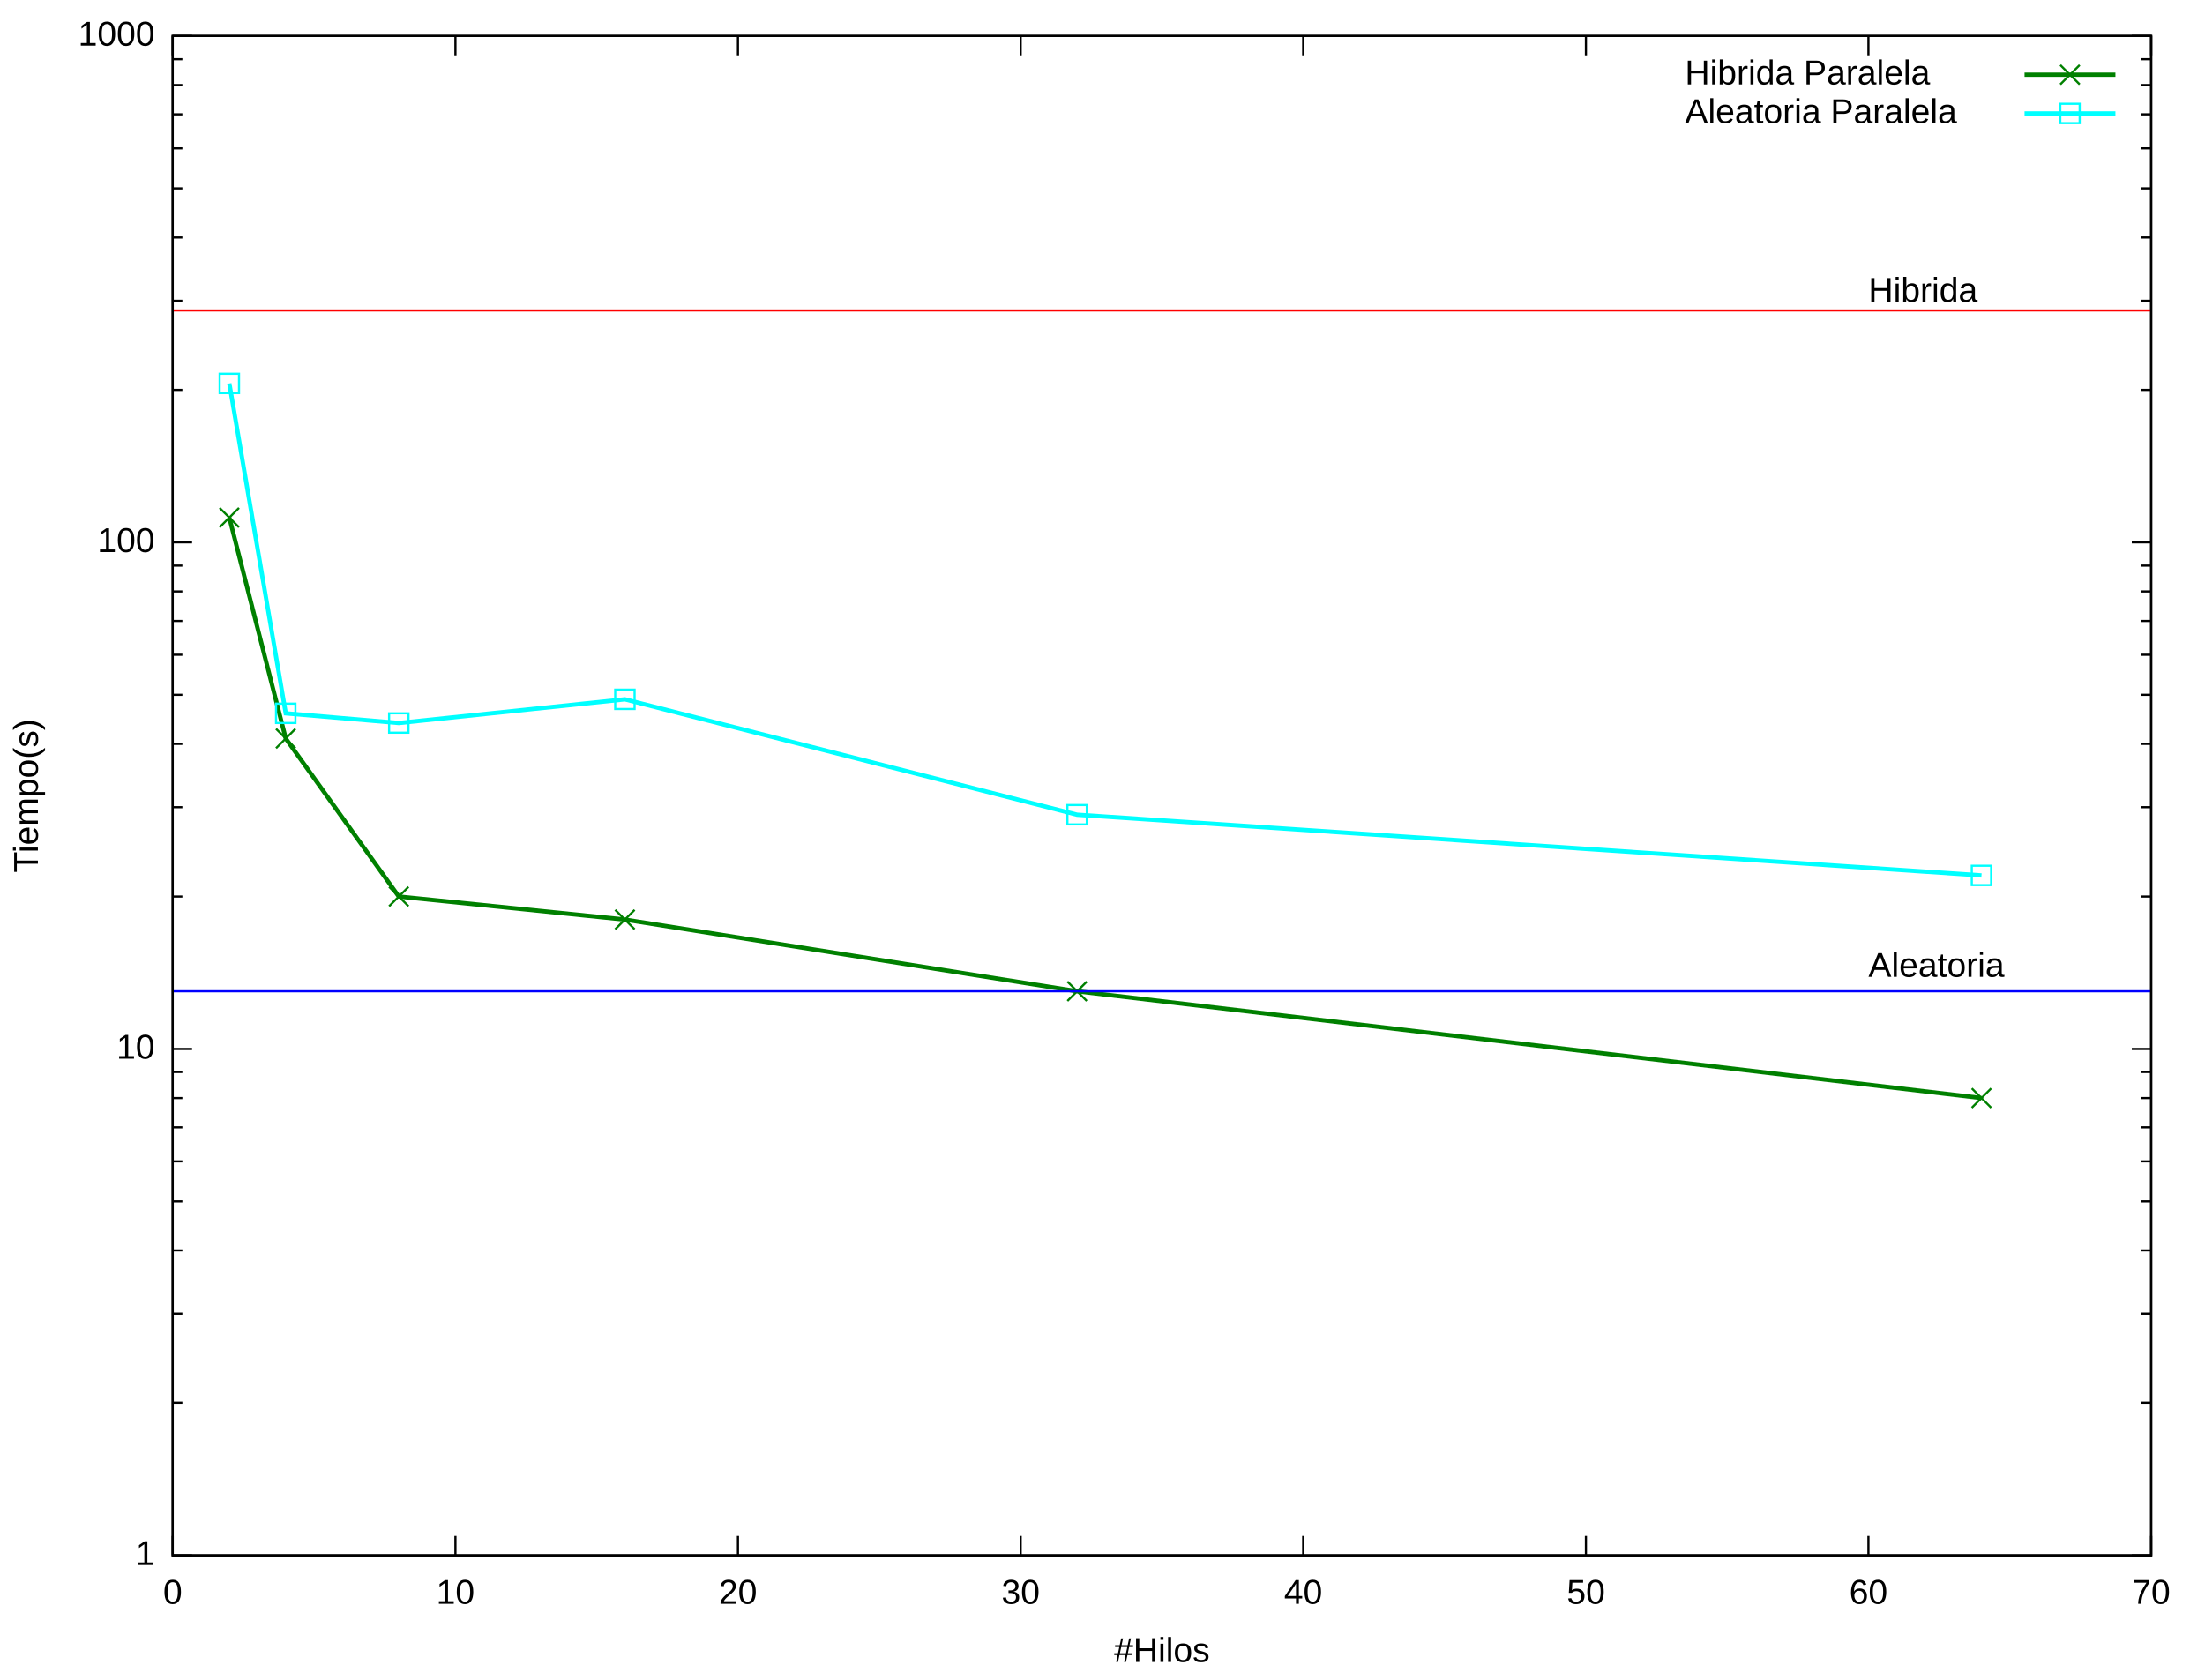
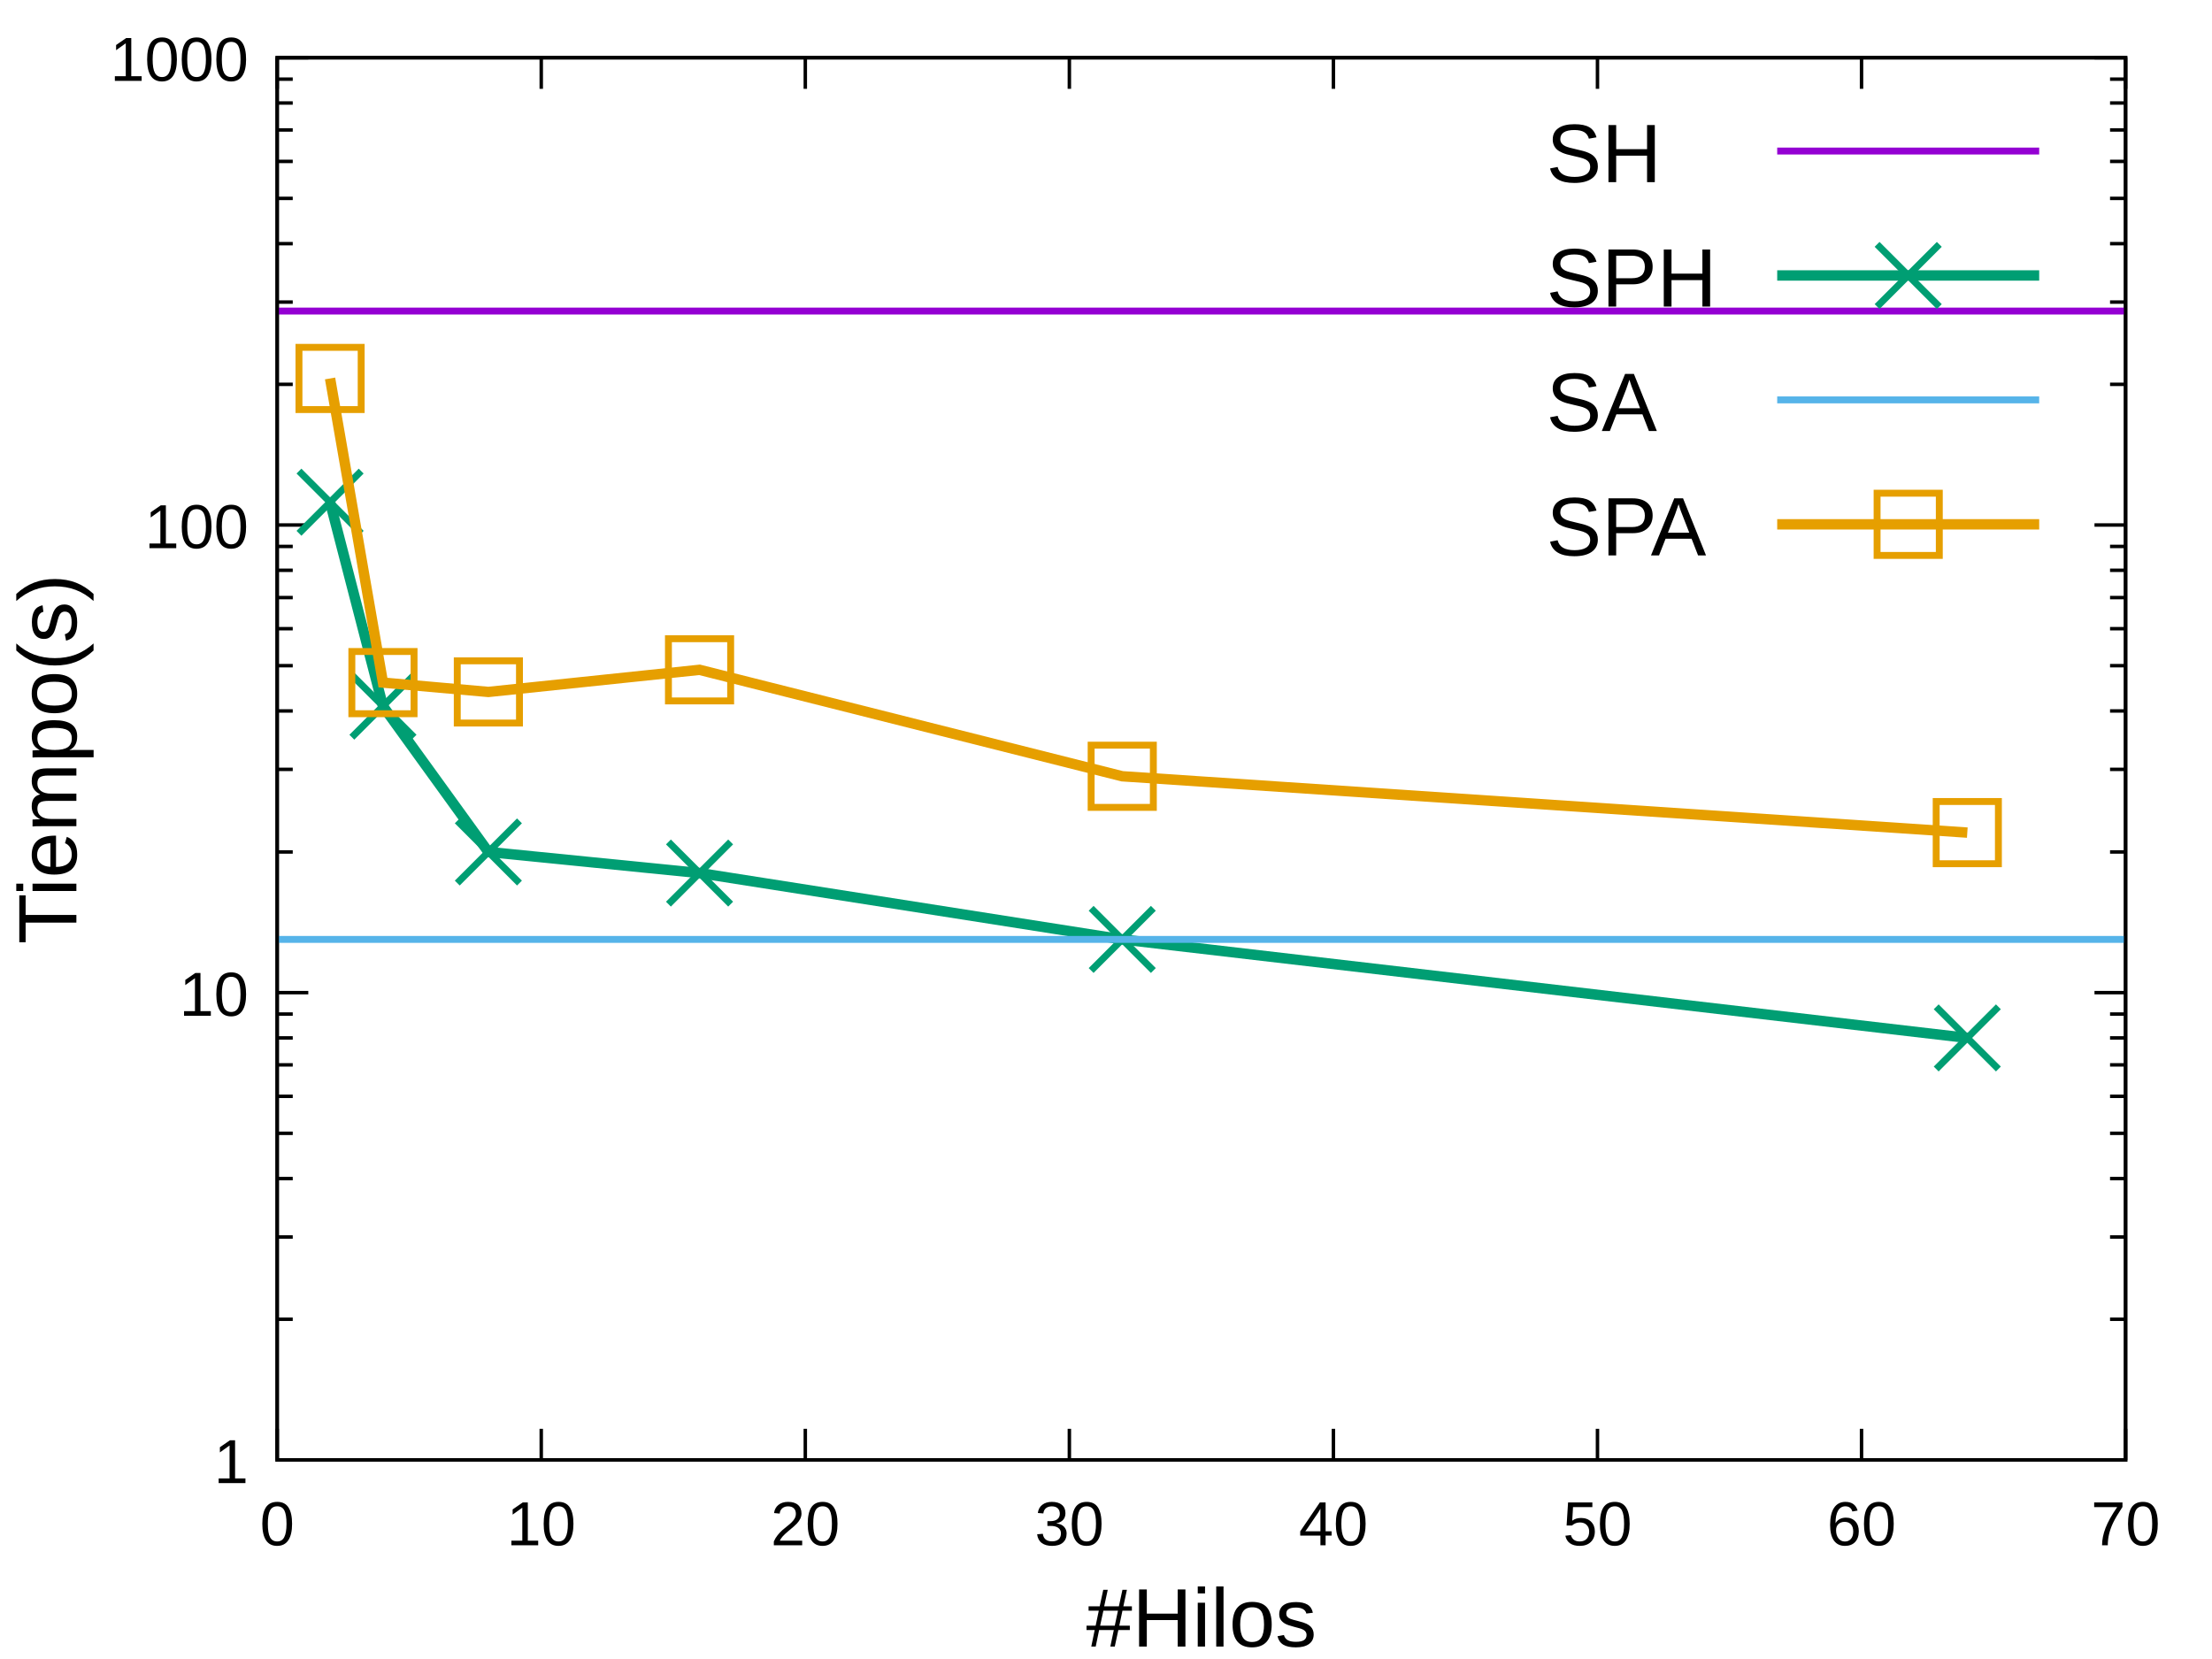
- <svg xmlns="http://www.w3.org/2000/svg" xmlns:xlink="http://www.w3.org/1999/xlink" width="1024" height="780" viewBox="0 0 1024 780">
+ <svg xmlns="http://www.w3.org/2000/svg" xmlns:xlink="http://www.w3.org/1999/xlink" width="640" height="480" viewBox="0 0 640 480">
  <g id="gnuplot_canvas">
-     <rect x="0" y="0" width="1024" height="780" fill="none" />
+     <rect x="0" y="0" width="640" height="480" fill="none" />
    <defs>
      <circle id="gpDot" r="0.5" stroke-width="0.5" />
      <path id="gpPt0" stroke-width="0.222" stroke="currentColor" d="M-1,0 h2 M0,-1 v2" />
      <path id="gpPt1" stroke-width="0.222" stroke="currentColor" d="M-1,-1 L1,1 M1,-1 L-1,1" />
      <path id="gpPt2" stroke-width="0.222" stroke="currentColor" d="M-1,0 L1,0 M0,-1 L0,1 M-1,-1 L1,1 M-1,1 L1,-1" />
      <rect id="gpPt3" stroke-width="0.222" stroke="currentColor" x="-1" y="-1" width="2" height="2" />
      <rect id="gpPt4" stroke-width="0.222" stroke="currentColor" fill="currentColor" x="-1" y="-1" width="2" height="2" />
      <circle id="gpPt5" stroke-width="0.222" stroke="currentColor" cx="0" cy="0" r="1" />
      <use xlink:href="#gpPt5" id="gpPt6" fill="currentColor" stroke="none" />
      <path id="gpPt7" stroke-width="0.222" stroke="currentColor" d="M0,-1.33 L-1.33,0.67 L1.33,0.67 z" />
      <use xlink:href="#gpPt7" id="gpPt8" fill="currentColor" stroke="none" />
      <use xlink:href="#gpPt7" id="gpPt9" stroke="currentColor" transform="rotate(180)" />
      <use xlink:href="#gpPt9" id="gpPt10" fill="currentColor" stroke="none" />
      <use xlink:href="#gpPt3" id="gpPt11" stroke="currentColor" transform="rotate(45)" />
      <use xlink:href="#gpPt11" id="gpPt12" fill="currentColor" stroke="none" />
+       <path id="gpPt13" stroke-width="0.222" stroke="currentColor" d="M0,1.330 L1.265,0.411 L0.782,-1.067 L-0.782,-1.076 L-1.265,0.411 z" />
+       <use xlink:href="#gpPt13" id="gpPt14" fill="currentColor" stroke="none" />
+       <filter id="textbox" filterUnits="objectBoundingBox" x="0" y="0" height="1" width="1">
+         <feFlood flood-color="white" flood-opacity="1" result="bgnd" />
+         <feComposite in="SourceGraphic" in2="bgnd" operator="atop" />
+       </filter>
      <filter id="greybox" filterUnits="objectBoundingBox" x="0" y="0" height="1" width="1">
        <feFlood flood-color="lightgrey" flood-opacity="1" result="grey" />
        <feComposite in="SourceGraphic" in2="grey" operator="atop" />
      </filter>
    </defs>
-     <g style="fill:none; color:white; stroke:currentColor; stroke-width:1.00; stroke-linecap:butt; stroke-linejoin:miter">
- </g>
-     <g style="fill:none; color:black; stroke:currentColor; stroke-width:1.00; stroke-linecap:butt; stroke-linejoin:miter">
-       <path stroke="black" d="M80.2,722.4 L89.2,722.4 M999.0,722.4 L990.0,722.4  " />
-       <g transform="translate(71.9,726.9)" style="stroke:none; fill:black; font-family:Arial; font-size:12.00pt; text-anchor:end">
-         <text> 1</text>
-       </g>
-       <path stroke="black" d="M80.2,651.6 L84.7,651.6 M999.0,651.6 L994.5,651.6 M80.2,610.2 L84.7,610.2 M999.0,610.2 L994.5,610.2    M80.2,580.8 L84.7,580.8 M999.0,580.8 L994.5,580.8 M80.2,558.0 L84.7,558.0 M999.0,558.0 L994.5,558.0    M80.2,539.4 L84.7,539.4 M999.0,539.4 L994.5,539.4 M80.2,523.6 L84.7,523.6 M999.0,523.6 L994.5,523.6    M80.2,510.0 L84.7,510.0 M999.0,510.0 L994.5,510.0 M80.2,497.9 L84.7,497.9 M999.0,497.9 L994.5,497.9    M80.2,487.2 L89.2,487.2 M999.0,487.2 L990.0,487.2  " />
-       <g transform="translate(71.9,491.7)" style="stroke:none; fill:black; font-family:Arial; font-size:12.00pt; text-anchor:end">
-         <text> 10</text>
-       </g>
-       <path stroke="black" d="M80.2,416.4 L84.7,416.4 M999.0,416.4 L994.5,416.4 M80.2,374.9 L84.7,374.9 M999.0,374.9 L994.5,374.9    M80.2,345.5 L84.7,345.5 M999.0,345.5 L994.5,345.5 M80.2,322.7 L84.7,322.7 M999.0,322.7 L994.5,322.7    M80.2,304.1 L84.7,304.1 M999.0,304.1 L994.5,304.1 M80.2,288.4 L84.7,288.4 M999.0,288.4 L994.5,288.4    M80.2,274.7 L84.7,274.7 M999.0,274.7 L994.5,274.7 M80.2,262.7 L84.7,262.7 M999.0,262.7 L994.5,262.7    M80.2,251.9 L89.2,251.9 M999.0,251.9 L990.0,251.9  " />
-       <g transform="translate(71.9,256.4)" style="stroke:none; fill:black; font-family:Arial; font-size:12.00pt; text-anchor:end">
-         <text> 100</text>
-       </g>
-       <path stroke="black" d="M80.2,181.1 L84.7,181.1 M999.0,181.1 L994.5,181.1 M80.2,139.7 L84.7,139.7 M999.0,139.7 L994.5,139.7    M80.2,110.3 L84.7,110.3 M999.0,110.3 L994.5,110.3 M80.2,87.5 L84.7,87.5 M999.0,87.5 L994.5,87.5    M80.2,68.9 L84.7,68.9 M999.0,68.9 L994.5,68.9 M80.2,53.1 L84.7,53.1 M999.0,53.1 L994.5,53.1    M80.2,39.5 L84.7,39.5 M999.0,39.5 L994.5,39.5 M80.2,27.5 L84.7,27.5 M999.0,27.5 L994.5,27.5    M80.2,16.7 L89.2,16.7 M999.0,16.7 L990.0,16.7  " />
-       <g transform="translate(71.9,21.2)" style="stroke:none; fill:black; font-family:Arial; font-size:12.00pt; text-anchor:end">
-         <text> 1000</text>
-       </g>
-       <path stroke="black" d="M80.2,722.4 L80.2,713.4 M80.2,16.7 L80.2,25.7  " />
-       <g transform="translate(80.2,744.9)" style="stroke:none; fill:black; font-family:Arial; font-size:12.00pt; text-anchor:middle">
-         <text> 0</text>
-       </g>
-       <path stroke="black" d="M211.5,722.4 L211.5,713.4 M211.5,16.7 L211.5,25.7  " />
-       <g transform="translate(211.5,744.9)" style="stroke:none; fill:black; font-family:Arial; font-size:12.00pt; text-anchor:middle">
-         <text> 10</text>
-       </g>
-       <path stroke="black" d="M342.7,722.4 L342.7,713.4 M342.7,16.7 L342.7,25.7  " />
-       <g transform="translate(342.7,744.9)" style="stroke:none; fill:black; font-family:Arial; font-size:12.00pt; text-anchor:middle">
-         <text> 20</text>
-       </g>
-       <path stroke="black" d="M474.0,722.4 L474.0,713.4 M474.0,16.7 L474.0,25.7  " />
-       <g transform="translate(474.0,744.9)" style="stroke:none; fill:black; font-family:Arial; font-size:12.00pt; text-anchor:middle">
-         <text> 30</text>
-       </g>
-       <path stroke="black" d="M605.2,722.4 L605.2,713.4 M605.2,16.7 L605.2,25.7  " />
-       <g transform="translate(605.2,744.9)" style="stroke:none; fill:black; font-family:Arial; font-size:12.00pt; text-anchor:middle">
-         <text> 40</text>
-       </g>
-       <path stroke="black" d="M736.5,722.4 L736.5,713.4 M736.5,16.7 L736.5,25.7  " />
-       <g transform="translate(736.5,744.9)" style="stroke:none; fill:black; font-family:Arial; font-size:12.00pt; text-anchor:middle">
-         <text> 50</text>
-       </g>
-       <path stroke="black" d="M867.7,722.4 L867.7,713.4 M867.7,16.7 L867.7,25.7  " />
-       <g transform="translate(867.7,744.9)" style="stroke:none; fill:black; font-family:Arial; font-size:12.00pt; text-anchor:middle">
-         <text> 60</text>
-       </g>
-       <path stroke="black" d="M999.0,722.4 L999.0,713.4 M999.0,16.7 L999.0,25.7  " />
-       <g transform="translate(999.0,744.9)" style="stroke:none; fill:black; font-family:Arial; font-size:12.00pt; text-anchor:middle">
-         <text> 70</text>
-       </g>
-       <path stroke="black" d="M80.2,16.7 L80.2,722.4 L999.0,722.4 L999.0,16.7 L80.2,16.7 Z  " />
-       <g transform="translate(17.6,369.6) rotate(270)" style="stroke:none; fill:black; font-family:Arial; font-size:12.00pt; text-anchor:middle">
-         <text>Tiempo(s)</text>
-       </g>
-       <g transform="translate(539.6,771.9)" style="stroke:none; fill:black; font-family:Arial; font-size:12.00pt; text-anchor:middle">
-         <text>#Hilos</text>
-       </g>
-       <g transform="translate(539.6,30.2)" style="stroke:none; fill:black; font-family:Arial; font-size:12.00pt; text-anchor:middle">
+     <g fill="none" color="white" stroke="currentColor" stroke-width="1.00" stroke-linecap="butt" stroke-linejoin="miter">
+ </g>
+     <g fill="none" color="black" stroke="currentColor" stroke-width="1.00" stroke-linecap="butt" stroke-linejoin="miter">
+       <path stroke="black" d="M80.2,422.4 L89.2,422.4 M615.0,422.4 L606.0,422.4  " />
+       <g transform="translate(71.9,429.1)" stroke="none" fill="black" font-family="Arial" font-size="18.00" text-anchor="end">
+         <text>
+           <tspan font-family="Arial"> 1</tspan>
+         </text>
+       </g>
+     </g>
+     <g fill="none" color="black" stroke="currentColor" stroke-width="1.00" stroke-linecap="butt" stroke-linejoin="miter">
+       <path stroke="black" d="M80.2,381.7 L84.7,381.7 M615.0,381.7 L610.5,381.7 M80.2,357.9 L84.7,357.9 M615.0,357.9 L610.5,357.9   M80.2,341.0 L84.7,341.0 M615.0,341.0 L610.5,341.0 M80.2,327.9 L84.7,327.9 M615.0,327.9 L610.5,327.9   M80.2,317.2 L84.7,317.2 M615.0,317.2 L610.5,317.2 M80.2,308.1 L84.7,308.1 M615.0,308.1 L610.5,308.1   M80.2,300.3 L84.7,300.3 M615.0,300.3 L610.5,300.3 M80.2,293.4 L84.7,293.4 M615.0,293.4 L610.5,293.4   M80.2,287.2 L89.2,287.2 M615.0,287.2 L606.0,287.2  " />
+       <g transform="translate(71.9,293.9)" stroke="none" fill="black" font-family="Arial" font-size="18.00" text-anchor="end">
+         <text>
+           <tspan font-family="Arial"> 10</tspan>
+         </text>
+       </g>
+     </g>
+     <g fill="none" color="black" stroke="currentColor" stroke-width="1.00" stroke-linecap="butt" stroke-linejoin="miter">
+       <path stroke="black" d="M80.2,246.5 L84.7,246.5 M615.0,246.5 L610.5,246.5 M80.2,222.6 L84.7,222.6 M615.0,222.6 L610.5,222.6   M80.2,205.7 L84.7,205.7 M615.0,205.7 L610.5,205.7 M80.2,192.6 L84.7,192.6 M615.0,192.6 L610.5,192.6   M80.2,181.9 L84.7,181.9 M615.0,181.9 L610.5,181.9 M80.2,172.9 L84.7,172.9 M615.0,172.9 L610.5,172.9   M80.2,165.0 L84.7,165.0 M615.0,165.0 L610.5,165.0 M80.2,158.1 L84.7,158.1 M615.0,158.1 L610.5,158.1   M80.2,151.9 L89.2,151.9 M615.0,151.9 L606.0,151.9  " />
+       <g transform="translate(71.9,158.6)" stroke="none" fill="black" font-family="Arial" font-size="18.00" text-anchor="end">
+         <text>
+           <tspan font-family="Arial"> 100</tspan>
+         </text>
+       </g>
+     </g>
+     <g fill="none" color="black" stroke="currentColor" stroke-width="1.00" stroke-linecap="butt" stroke-linejoin="miter">
+       <path stroke="black" d="M80.2,111.2 L84.7,111.2 M615.0,111.2 L610.5,111.2 M80.2,87.4 L84.7,87.4 M615.0,87.4 L610.5,87.4   M80.2,70.5 L84.7,70.5 M615.0,70.5 L610.5,70.5 M80.2,57.4 L84.7,57.4 M615.0,57.4 L610.5,57.4   M80.2,46.7 L84.7,46.7 M615.0,46.7 L610.5,46.7 M80.2,37.6 L84.7,37.6 M615.0,37.6 L610.5,37.6   M80.2,29.8 L84.7,29.8 M615.0,29.8 L610.5,29.8 M80.2,22.9 L84.7,22.9 M615.0,22.9 L610.5,22.9   M80.2,16.7 L89.2,16.7 M615.0,16.7 L606.0,16.7  " />
+       <g transform="translate(71.9,23.4)" stroke="none" fill="black" font-family="Arial" font-size="18.00" text-anchor="end">
+         <text>
+           <tspan font-family="Arial"> 1000</tspan>
+         </text>
+       </g>
+     </g>
+     <g fill="none" color="black" stroke="currentColor" stroke-width="1.00" stroke-linecap="butt" stroke-linejoin="miter">
+       <path stroke="black" d="M80.2,422.4 L80.2,413.4 M80.2,16.7 L80.2,25.7  " />
+       <g transform="translate(80.2,447.1)" stroke="none" fill="black" font-family="Arial" font-size="18.00" text-anchor="middle">
+         <text>
+           <tspan font-family="Arial"> 0</tspan>
+         </text>
+       </g>
+     </g>
+     <g fill="none" color="black" stroke="currentColor" stroke-width="1.00" stroke-linecap="butt" stroke-linejoin="miter">
+       <path stroke="black" d="M156.6,422.4 L156.6,413.4 M156.6,16.7 L156.6,25.7  " />
+       <g transform="translate(156.6,447.1)" stroke="none" fill="black" font-family="Arial" font-size="18.00" text-anchor="middle">
+         <text>
+           <tspan font-family="Arial"> 10</tspan>
+         </text>
+       </g>
+     </g>
+     <g fill="none" color="black" stroke="currentColor" stroke-width="1.00" stroke-linecap="butt" stroke-linejoin="miter">
+       <path stroke="black" d="M233.0,422.4 L233.0,413.4 M233.0,16.7 L233.0,25.7  " />
+       <g transform="translate(233.0,447.1)" stroke="none" fill="black" font-family="Arial" font-size="18.00" text-anchor="middle">
+         <text>
+           <tspan font-family="Arial"> 20</tspan>
+         </text>
+       </g>
+     </g>
+     <g fill="none" color="black" stroke="currentColor" stroke-width="1.00" stroke-linecap="butt" stroke-linejoin="miter">
+       <path stroke="black" d="M309.4,422.4 L309.4,413.4 M309.4,16.7 L309.4,25.7  " />
+       <g transform="translate(309.4,447.1)" stroke="none" fill="black" font-family="Arial" font-size="18.00" text-anchor="middle">
+         <text>
+           <tspan font-family="Arial"> 30</tspan>
+         </text>
+       </g>
+     </g>
+     <g fill="none" color="black" stroke="currentColor" stroke-width="1.00" stroke-linecap="butt" stroke-linejoin="miter">
+       <path stroke="black" d="M385.8,422.4 L385.8,413.4 M385.8,16.7 L385.8,25.7  " />
+       <g transform="translate(385.8,447.1)" stroke="none" fill="black" font-family="Arial" font-size="18.00" text-anchor="middle">
+         <text>
+           <tspan font-family="Arial"> 40</tspan>
+         </text>
+       </g>
+     </g>
+     <g fill="none" color="black" stroke="currentColor" stroke-width="1.00" stroke-linecap="butt" stroke-linejoin="miter">
+       <path stroke="black" d="M462.2,422.4 L462.2,413.4 M462.2,16.7 L462.2,25.7  " />
+       <g transform="translate(462.2,447.1)" stroke="none" fill="black" font-family="Arial" font-size="18.00" text-anchor="middle">
+         <text>
+           <tspan font-family="Arial"> 50</tspan>
+         </text>
+       </g>
+     </g>
+     <g fill="none" color="black" stroke="currentColor" stroke-width="1.00" stroke-linecap="butt" stroke-linejoin="miter">
+       <path stroke="black" d="M538.6,422.4 L538.6,413.4 M538.6,16.7 L538.6,25.7  " />
+       <g transform="translate(538.6,447.1)" stroke="none" fill="black" font-family="Arial" font-size="18.00" text-anchor="middle">
+         <text>
+           <tspan font-family="Arial"> 60</tspan>
+         </text>
+       </g>
+     </g>
+     <g fill="none" color="black" stroke="currentColor" stroke-width="1.00" stroke-linecap="butt" stroke-linejoin="miter">
+       <path stroke="black" d="M615.0,422.4 L615.0,413.4 M615.0,16.7 L615.0,25.7  " />
+       <g transform="translate(615.0,447.1)" stroke="none" fill="black" font-family="Arial" font-size="18.00" text-anchor="middle">
+         <text>
+           <tspan font-family="Arial"> 70</tspan>
+         </text>
+       </g>
+     </g>
+     <g fill="none" color="black" stroke="currentColor" stroke-width="1.00" stroke-linecap="butt" stroke-linejoin="miter">
+ </g>
+     <g fill="none" color="black" stroke="currentColor" stroke-width="1.00" stroke-linecap="butt" stroke-linejoin="miter">
+       <path stroke="black" d="M80.2,16.7 L80.2,422.4 L615.0,422.4 L615.0,16.7 L80.2,16.7 Z  " />
+     </g>
+     <g fill="none" color="black" stroke="currentColor" stroke-width="1.00" stroke-linecap="butt" stroke-linejoin="miter">
+       <g transform="translate(22.1,219.6) rotate(270)" stroke="none" fill="black" font-family="Arial" font-size="24.00" text-anchor="middle">
+         <text>
+           <tspan font-family="Arial">Tiempo(s)</tspan>
+         </text>
+       </g>
+     </g>
+     <g fill="none" color="black" stroke="currentColor" stroke-width="1.00" stroke-linecap="butt" stroke-linejoin="miter">
+       <g transform="translate(347.6,476.4)" stroke="none" fill="black" font-family="Arial" font-size="24.00" text-anchor="middle">
+         <text>
+           <tspan font-family="Arial">#Hilos</tspan>
+         </text>
+       </g>
+     </g>
+     <g fill="none" color="black" stroke="currentColor" stroke-width="1.00" stroke-linecap="butt" stroke-linejoin="miter">
+       <g transform="translate(347.6,30.2)" stroke="none" fill="black" font-family="Arial" font-size="12.00" text-anchor="middle">
        <text />
      </g>
-       <g transform="translate(867.7,140.2)" style="stroke:none; fill:black; font-family:Arial; font-size:12.00pt; text-anchor:start">
-         <text>Hibrida</text>
-       </g>
-       <g transform="translate(867.7,453.7)" style="stroke:none; fill:black; font-family:Arial; font-size:12.00pt; text-anchor:start">
-         <text>Aleatoria</text>
-       </g>
    </g>
    <g id="gnuplot_plot_1">
-       <g style="fill:none; color:red; stroke:currentColor; stroke-width:1.00; stroke-linecap:butt; stroke-linejoin:miter">
-         <path stroke="red" d="M80.2,144.2 L89.5,144.2 L98.8,144.2 L108.0,144.2 L117.3,144.2 L126.6,144.2 L135.9,144.2 L145.2,144.2    L154.4,144.2 L163.7,144.2 L173.0,144.2 L182.3,144.2 L191.6,144.2 L200.9,144.2 L210.1,144.2 L219.4,144.2    L228.7,144.2 L238.0,144.2 L247.3,144.2 L256.5,144.2 L265.8,144.2 L275.1,144.2 L284.4,144.2 L293.7,144.2    L302.9,144.2 L312.2,144.2 L321.5,144.2 L330.8,144.2 L340.1,144.2 L349.3,144.2 L358.6,144.2 L367.9,144.2    L377.2,144.2 L386.5,144.2 L395.7,144.2 L405.0,144.2 L414.3,144.2 L423.6,144.2 L432.9,144.2 L442.2,144.2    L451.4,144.2 L460.7,144.2 L470.0,144.2 L479.3,144.2 L488.6,144.2 L497.8,144.2 L507.1,144.2 L516.4,144.2    L525.7,144.2 L535.0,144.2 L544.2,144.2 L553.5,144.2 L562.8,144.2 L572.1,144.2 L581.4,144.2 L590.6,144.2    L599.9,144.2 L609.2,144.2 L618.5,144.2 L627.8,144.2 L637.0,144.2 L646.3,144.2 L655.6,144.2 L664.9,144.2    L674.2,144.2 L683.5,144.2 L692.7,144.2 L702.0,144.2 L711.3,144.2 L720.6,144.2 L729.9,144.2 L739.1,144.2    L748.4,144.2 L757.7,144.2 L767.0,144.2 L776.3,144.2 L785.5,144.2 L794.8,144.2 L804.1,144.2 L813.4,144.2    L822.7,144.2 L831.9,144.2 L841.2,144.2 L850.5,144.2 L859.8,144.2 L869.1,144.2 L878.3,144.2 L887.6,144.2    L896.9,144.2 L906.2,144.2 L915.5,144.2 L924.8,144.2 L934.0,144.2 L943.3,144.2 L952.6,144.2 L961.9,144.2    L971.2,144.2 L980.4,144.2 L989.7,144.2 L999.0,144.2  " />
+       <g fill="none" color="white" stroke="black" stroke-width="2.00" stroke-linecap="butt" stroke-linejoin="miter">
+ </g>
+       <g fill="none" color="black" stroke="currentColor" stroke-width="2.00" stroke-linecap="butt" stroke-linejoin="miter">
+         <g transform="translate(447.4,52.7)" stroke="none" fill="black" font-family="Arial" font-size="24.00" text-anchor="start">
+           <text>
+             <tspan font-family="Arial">SH</tspan>
+           </text>
+         </g>
+       </g>
+       <g fill="none" color="black" stroke="currentColor" stroke-width="2.00" stroke-linecap="butt" stroke-linejoin="miter">
+         <path stroke="rgb(148,   0, 211)" d="M514.2,43.7 L590.0,43.7 M80.2,90.0 L85.6,90.0 L91.0,90.0 L96.4,90.0 L101.8,90.0 L107.2,90.0   L112.6,90.0 L118.0,90.0 L123.4,90.0 L128.8,90.0 L134.2,90.0 L139.6,90.0 L145.0,90.0 L150.4,90.0   L155.8,90.0 L161.2,90.0 L166.6,90.0 L172.0,90.0 L177.4,90.0 L182.8,90.0 L188.2,90.0 L193.6,90.0   L199.0,90.0 L204.4,90.0 L209.8,90.0 L215.3,90.0 L220.7,90.0 L226.1,90.0 L231.5,90.0 L236.9,90.0   L242.3,90.0 L247.7,90.0 L253.1,90.0 L258.5,90.0 L263.9,90.0 L269.3,90.0 L274.7,90.0 L280.1,90.0   L285.5,90.0 L290.9,90.0 L296.3,90.0 L301.7,90.0 L307.1,90.0 L312.5,90.0 L317.9,90.0 L323.3,90.0   L328.7,90.0 L334.1,90.0 L339.5,90.0 L344.9,90.0 L350.3,90.0 L355.7,90.0 L361.1,90.0 L366.5,90.0   L371.9,90.0 L377.3,90.0 L382.7,90.0 L388.1,90.0 L393.5,90.0 L398.9,90.0 L404.3,90.0 L409.7,90.0   L415.1,90.0 L420.5,90.0 L425.9,90.0 L431.3,90.0 L436.7,90.0 L442.1,90.0 L447.5,90.0 L452.9,90.0   L458.3,90.0 L463.7,90.0 L469.1,90.0 L474.5,90.0 L479.9,90.0 L485.4,90.0 L490.8,90.0 L496.2,90.0   L501.6,90.0 L507.0,90.0 L512.4,90.0 L517.8,90.0 L523.2,90.0 L528.6,90.0 L534.0,90.0 L539.4,90.0   L544.8,90.0 L550.2,90.0 L555.6,90.0 L561.0,90.0 L566.4,90.0 L571.8,90.0 L577.2,90.0 L582.6,90.0   L588.0,90.0 L593.4,90.0 L598.8,90.0 L604.2,90.0 L609.6,90.0 L615.0,90.0  " />
      </g>
    </g>
    <g id="gnuplot_plot_2">
-       <g style="fill:none; color:white; stroke:red; stroke-width:2.00; stroke-linecap:butt; stroke-linejoin:miter">
- </g>
-       <g style="fill:none; color:green; stroke:currentColor; stroke-width:2.00; stroke-linecap:butt; stroke-linejoin:miter">
-         <g transform="translate(782.5,39.2)" style="stroke:none; fill:black; font-family:Arial; font-size:12.00pt; text-anchor:start">
-           <text>Hibrida Paralela</text>
-         </g>
-         <path d="M940.2,34.7 L982.4,34.7 M106.5,240.4 L132.7,343.0 L185.2,416.4 L290.2,427.1 L500.2,460.4 L920.2,510.0     " />
-         <use xlink:href="#gpPt1" transform="translate(106.5,240.4) scale(4.50)" />
-         <use xlink:href="#gpPt1" transform="translate(132.7,343.0) scale(4.50)" />
-         <use xlink:href="#gpPt1" transform="translate(185.2,416.4) scale(4.50)" />
-         <use xlink:href="#gpPt1" transform="translate(290.2,427.1) scale(4.50)" />
-         <use xlink:href="#gpPt1" transform="translate(500.2,460.4) scale(4.50)" />
-         <use xlink:href="#gpPt1" transform="translate(920.2,510.0) scale(4.50)" />
-         <use xlink:href="#gpPt1" transform="translate(961.3,34.7) scale(4.50)" />
+       <g fill="none" color="white" stroke="rgb(148,   0, 211)" stroke-width="3.00" stroke-linecap="butt" stroke-linejoin="miter">
+ </g>
+       <g fill="none" color="black" stroke="currentColor" stroke-width="3.00" stroke-linecap="butt" stroke-linejoin="miter">
+         <g transform="translate(447.4,88.7)" stroke="none" fill="black" font-family="Arial" font-size="24.00" text-anchor="start">
+           <text>
+             <tspan font-family="Arial">SPH</tspan>
+           </text>
+         </g>
+       </g>
+       <g fill="none" color="black" stroke="currentColor" stroke-width="3.00" stroke-linecap="butt" stroke-linejoin="miter">
+         <path stroke="rgb(  0, 158, 115)" d="M514.2,79.7 L590.0,79.7 M95.5,145.3 L110.8,204.3 L141.3,246.5 L202.4,252.6 L324.7,271.8 L569.2,300.3    " />
+         <use xlink:href="#gpPt1" transform="translate(95.5,145.3) scale(9.00)" color="rgb(  0, 158, 115)" />
+         <use xlink:href="#gpPt1" transform="translate(110.8,204.3) scale(9.00)" color="rgb(  0, 158, 115)" />
+         <use xlink:href="#gpPt1" transform="translate(141.3,246.5) scale(9.00)" color="rgb(  0, 158, 115)" />
+         <use xlink:href="#gpPt1" transform="translate(202.4,252.6) scale(9.00)" color="rgb(  0, 158, 115)" />
+         <use xlink:href="#gpPt1" transform="translate(324.7,271.8) scale(9.00)" color="rgb(  0, 158, 115)" />
+         <use xlink:href="#gpPt1" transform="translate(569.2,300.3) scale(9.00)" color="rgb(  0, 158, 115)" />
+         <use xlink:href="#gpPt1" transform="translate(552.1,79.7) scale(9.00)" color="rgb(  0, 158, 115)" />
      </g>
    </g>
    <g id="gnuplot_plot_3">
-       <g style="fill:none; color:white; stroke:currentColor; stroke-width:1.00; stroke-linecap:butt; stroke-linejoin:miter">
- </g>
-       <g style="fill:none; color:blue; stroke:currentColor; stroke-width:1.00; stroke-linecap:butt; stroke-linejoin:miter">
-         <path stroke="blue" d="M80.2,460.4 L89.5,460.4 L98.8,460.4 L108.0,460.4 L117.3,460.4 L126.6,460.4 L135.9,460.4 L145.2,460.4    L154.4,460.4 L163.7,460.4 L173.0,460.4 L182.3,460.4 L191.6,460.4 L200.9,460.4 L210.1,460.4 L219.4,460.4    L228.7,460.4 L238.0,460.4 L247.3,460.4 L256.5,460.4 L265.8,460.4 L275.1,460.4 L284.4,460.4 L293.7,460.4    L302.9,460.4 L312.2,460.4 L321.5,460.4 L330.8,460.4 L340.1,460.4 L349.3,460.4 L358.6,460.4 L367.9,460.4    L377.2,460.4 L386.5,460.4 L395.7,460.4 L405.0,460.4 L414.3,460.4 L423.6,460.4 L432.9,460.4 L442.2,460.4    L451.4,460.4 L460.7,460.4 L470.0,460.4 L479.3,460.4 L488.6,460.4 L497.8,460.4 L507.1,460.4 L516.4,460.4    L525.7,460.4 L535.0,460.4 L544.2,460.4 L553.5,460.4 L562.8,460.4 L572.1,460.4 L581.4,460.4 L590.6,460.4    L599.9,460.4 L609.2,460.4 L618.5,460.4 L627.8,460.4 L637.0,460.4 L646.3,460.4 L655.6,460.4 L664.9,460.4    L674.2,460.4 L683.5,460.4 L692.7,460.4 L702.0,460.4 L711.3,460.4 L720.6,460.4 L729.9,460.4 L739.1,460.4    L748.4,460.4 L757.7,460.4 L767.0,460.4 L776.3,460.4 L785.5,460.4 L794.8,460.4 L804.1,460.4 L813.4,460.4    L822.7,460.4 L831.9,460.4 L841.2,460.4 L850.5,460.4 L859.8,460.4 L869.1,460.4 L878.3,460.4 L887.6,460.4    L896.9,460.4 L906.2,460.4 L915.5,460.4 L924.8,460.4 L934.0,460.4 L943.3,460.4 L952.6,460.4 L961.9,460.4    L971.2,460.4 L980.4,460.4 L989.7,460.4 L999.0,460.4  " />
+       <g fill="none" color="white" stroke="rgb(  0, 158, 115)" stroke-width="2.00" stroke-linecap="butt" stroke-linejoin="miter">
+ </g>
+       <g fill="none" color="black" stroke="currentColor" stroke-width="2.00" stroke-linecap="butt" stroke-linejoin="miter">
+         <g transform="translate(447.4,124.7)" stroke="none" fill="black" font-family="Arial" font-size="24.00" text-anchor="start">
+           <text>
+             <tspan font-family="Arial">SA</tspan>
+           </text>
+         </g>
+       </g>
+       <g fill="none" color="black" stroke="currentColor" stroke-width="2.00" stroke-linecap="butt" stroke-linejoin="miter">
+         <path stroke="rgb( 86, 180, 233)" d="M514.2,115.7 L590.0,115.7 M80.2,271.8 L85.6,271.8 L91.0,271.8 L96.4,271.8 L101.8,271.8 L107.2,271.8   L112.6,271.8 L118.0,271.8 L123.4,271.8 L128.8,271.8 L134.2,271.8 L139.6,271.8 L145.0,271.8 L150.4,271.8   L155.8,271.8 L161.2,271.8 L166.6,271.8 L172.0,271.8 L177.4,271.8 L182.8,271.8 L188.2,271.8 L193.6,271.8   L199.0,271.8 L204.4,271.8 L209.8,271.8 L215.3,271.8 L220.7,271.8 L226.1,271.8 L231.5,271.8 L236.9,271.8   L242.3,271.8 L247.7,271.8 L253.1,271.8 L258.5,271.8 L263.9,271.8 L269.3,271.8 L274.7,271.8 L280.1,271.8   L285.5,271.8 L290.9,271.8 L296.3,271.8 L301.7,271.8 L307.1,271.8 L312.5,271.8 L317.9,271.8 L323.3,271.8   L328.7,271.8 L334.1,271.8 L339.5,271.8 L344.9,271.8 L350.3,271.8 L355.7,271.8 L361.1,271.8 L366.5,271.8   L371.9,271.8 L377.3,271.8 L382.7,271.8 L388.1,271.8 L393.5,271.8 L398.9,271.8 L404.3,271.8 L409.7,271.8   L415.1,271.8 L420.5,271.8 L425.9,271.8 L431.3,271.8 L436.7,271.8 L442.1,271.8 L447.5,271.8 L452.9,271.8   L458.3,271.8 L463.7,271.8 L469.1,271.8 L474.5,271.8 L479.9,271.8 L485.4,271.8 L490.8,271.8 L496.2,271.8   L501.6,271.8 L507.0,271.8 L512.4,271.8 L517.8,271.8 L523.2,271.8 L528.6,271.8 L534.0,271.8 L539.4,271.8   L544.8,271.8 L550.2,271.8 L555.6,271.8 L561.0,271.8 L566.4,271.8 L571.8,271.8 L577.2,271.8 L582.6,271.8   L588.0,271.8 L593.4,271.8 L598.8,271.8 L604.2,271.8 L609.6,271.8 L615.0,271.8  " />
      </g>
    </g>
    <g id="gnuplot_plot_4">
-       <g style="fill:none; color:white; stroke:blue; stroke-width:2.00; stroke-linecap:butt; stroke-linejoin:miter">
- </g>
-       <g style="fill:none; color:cyan; stroke:currentColor; stroke-width:2.00; stroke-linecap:butt; stroke-linejoin:miter">
-         <g transform="translate(782.5,57.2)" style="stroke:none; fill:black; font-family:Arial; font-size:12.00pt; text-anchor:start">
-           <text>Aleatoria Paralela</text>
-         </g>
-         <path d="M940.2,52.7 L982.4,52.7 M106.5,178.1 L132.7,331.3 L185.2,335.8 L290.2,324.8 L500.2,378.4 L920.2,406.6     " />
-         <use xlink:href="#gpPt3" transform="translate(106.5,178.1) scale(4.50)" />
-         <use xlink:href="#gpPt3" transform="translate(132.7,331.3) scale(4.50)" />
-         <use xlink:href="#gpPt3" transform="translate(185.2,335.8) scale(4.50)" />
-         <use xlink:href="#gpPt3" transform="translate(290.2,324.8) scale(4.50)" />
-         <use xlink:href="#gpPt3" transform="translate(500.2,378.4) scale(4.50)" />
-         <use xlink:href="#gpPt3" transform="translate(920.2,406.6) scale(4.50)" />
-         <use xlink:href="#gpPt3" transform="translate(961.3,52.7) scale(4.50)" />
-       </g>
-     </g>
-     <g style="fill:none; color:white; stroke:currentColor; stroke-width:1.00; stroke-linecap:butt; stroke-linejoin:miter">
- </g>
-     <g style="fill:none; color:black; stroke:currentColor; stroke-width:1.00; stroke-linecap:butt; stroke-linejoin:miter">
-       <path stroke="black" d="M80.2,16.7 L80.2,722.4 L999.0,722.4 L999.0,16.7 L80.2,16.7 Z  " />
-     </g>
+       <g fill="none" color="white" stroke="rgb( 86, 180, 233)" stroke-width="3.00" stroke-linecap="butt" stroke-linejoin="miter">
+ </g>
+       <g fill="none" color="black" stroke="currentColor" stroke-width="3.00" stroke-linecap="butt" stroke-linejoin="miter">
+         <g transform="translate(447.4,160.7)" stroke="none" fill="black" font-family="Arial" font-size="24.00" text-anchor="start">
+           <text>
+             <tspan font-family="Arial">SPA</tspan>
+           </text>
+         </g>
+       </g>
+       <g fill="none" color="black" stroke="currentColor" stroke-width="3.00" stroke-linecap="butt" stroke-linejoin="miter">
+         <path stroke="rgb(230, 159,   0)" d="M514.2,151.7 L590.0,151.7 M95.5,109.5 L110.8,197.5 L141.3,200.2 L202.4,193.8 L324.7,224.6 L569.2,240.9    " />
+         <use xlink:href="#gpPt3" transform="translate(95.5,109.5) scale(9.00)" color="rgb(230, 159,   0)" />
+         <use xlink:href="#gpPt3" transform="translate(110.8,197.5) scale(9.00)" color="rgb(230, 159,   0)" />
+         <use xlink:href="#gpPt3" transform="translate(141.3,200.2) scale(9.00)" color="rgb(230, 159,   0)" />
+         <use xlink:href="#gpPt3" transform="translate(202.4,193.8) scale(9.00)" color="rgb(230, 159,   0)" />
+         <use xlink:href="#gpPt3" transform="translate(324.7,224.6) scale(9.00)" color="rgb(230, 159,   0)" />
+         <use xlink:href="#gpPt3" transform="translate(569.2,240.9) scale(9.00)" color="rgb(230, 159,   0)" />
+         <use xlink:href="#gpPt3" transform="translate(552.1,151.7) scale(9.00)" color="rgb(230, 159,   0)" />
+       </g>
+     </g>
+     <g fill="none" color="white" stroke="rgb(230, 159,   0)" stroke-width="2.00" stroke-linecap="butt" stroke-linejoin="miter">
+ </g>
+     <g fill="none" color="black" stroke="currentColor" stroke-width="2.00" stroke-linecap="butt" stroke-linejoin="miter">
+ </g>
+     <g fill="none" color="black" stroke="black" stroke-width="1.00" stroke-linecap="butt" stroke-linejoin="miter">
+ </g>
+     <g fill="none" color="black" stroke="currentColor" stroke-width="1.00" stroke-linecap="butt" stroke-linejoin="miter">
+       <path stroke="black" d="M80.2,16.7 L80.2,422.4 L615.0,422.4 L615.0,16.7 L80.2,16.7 Z  " />
+     </g>
+     <g fill="none" color="black" stroke="currentColor" stroke-width="1.00" stroke-linecap="butt" stroke-linejoin="miter">
+ </g>
  </g>
</svg>
